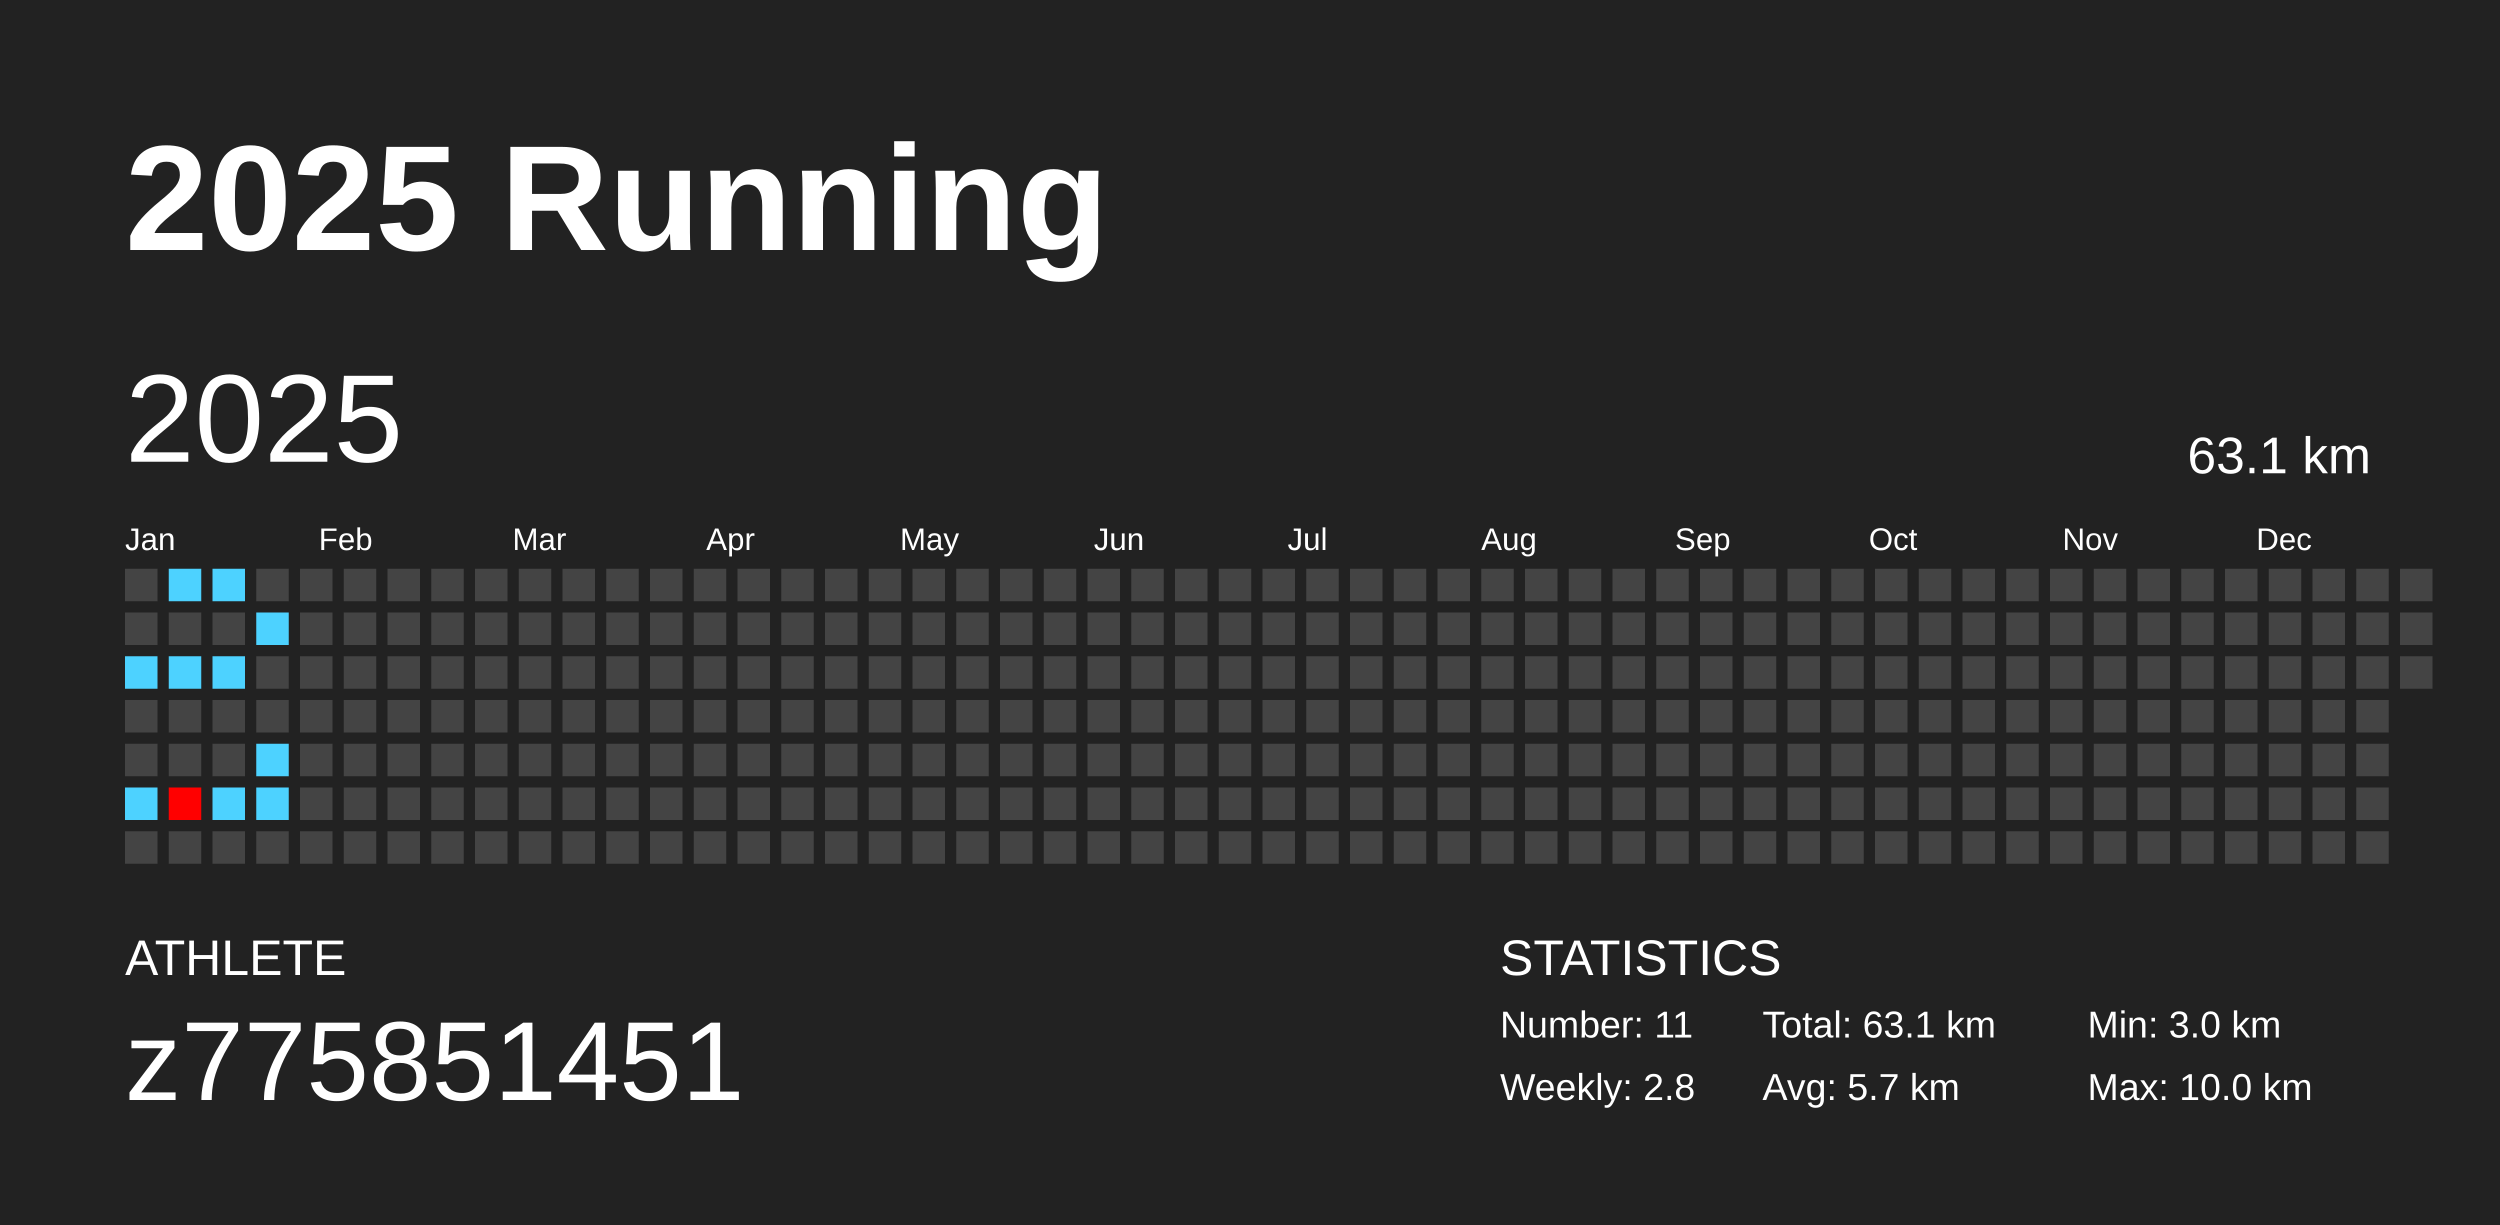
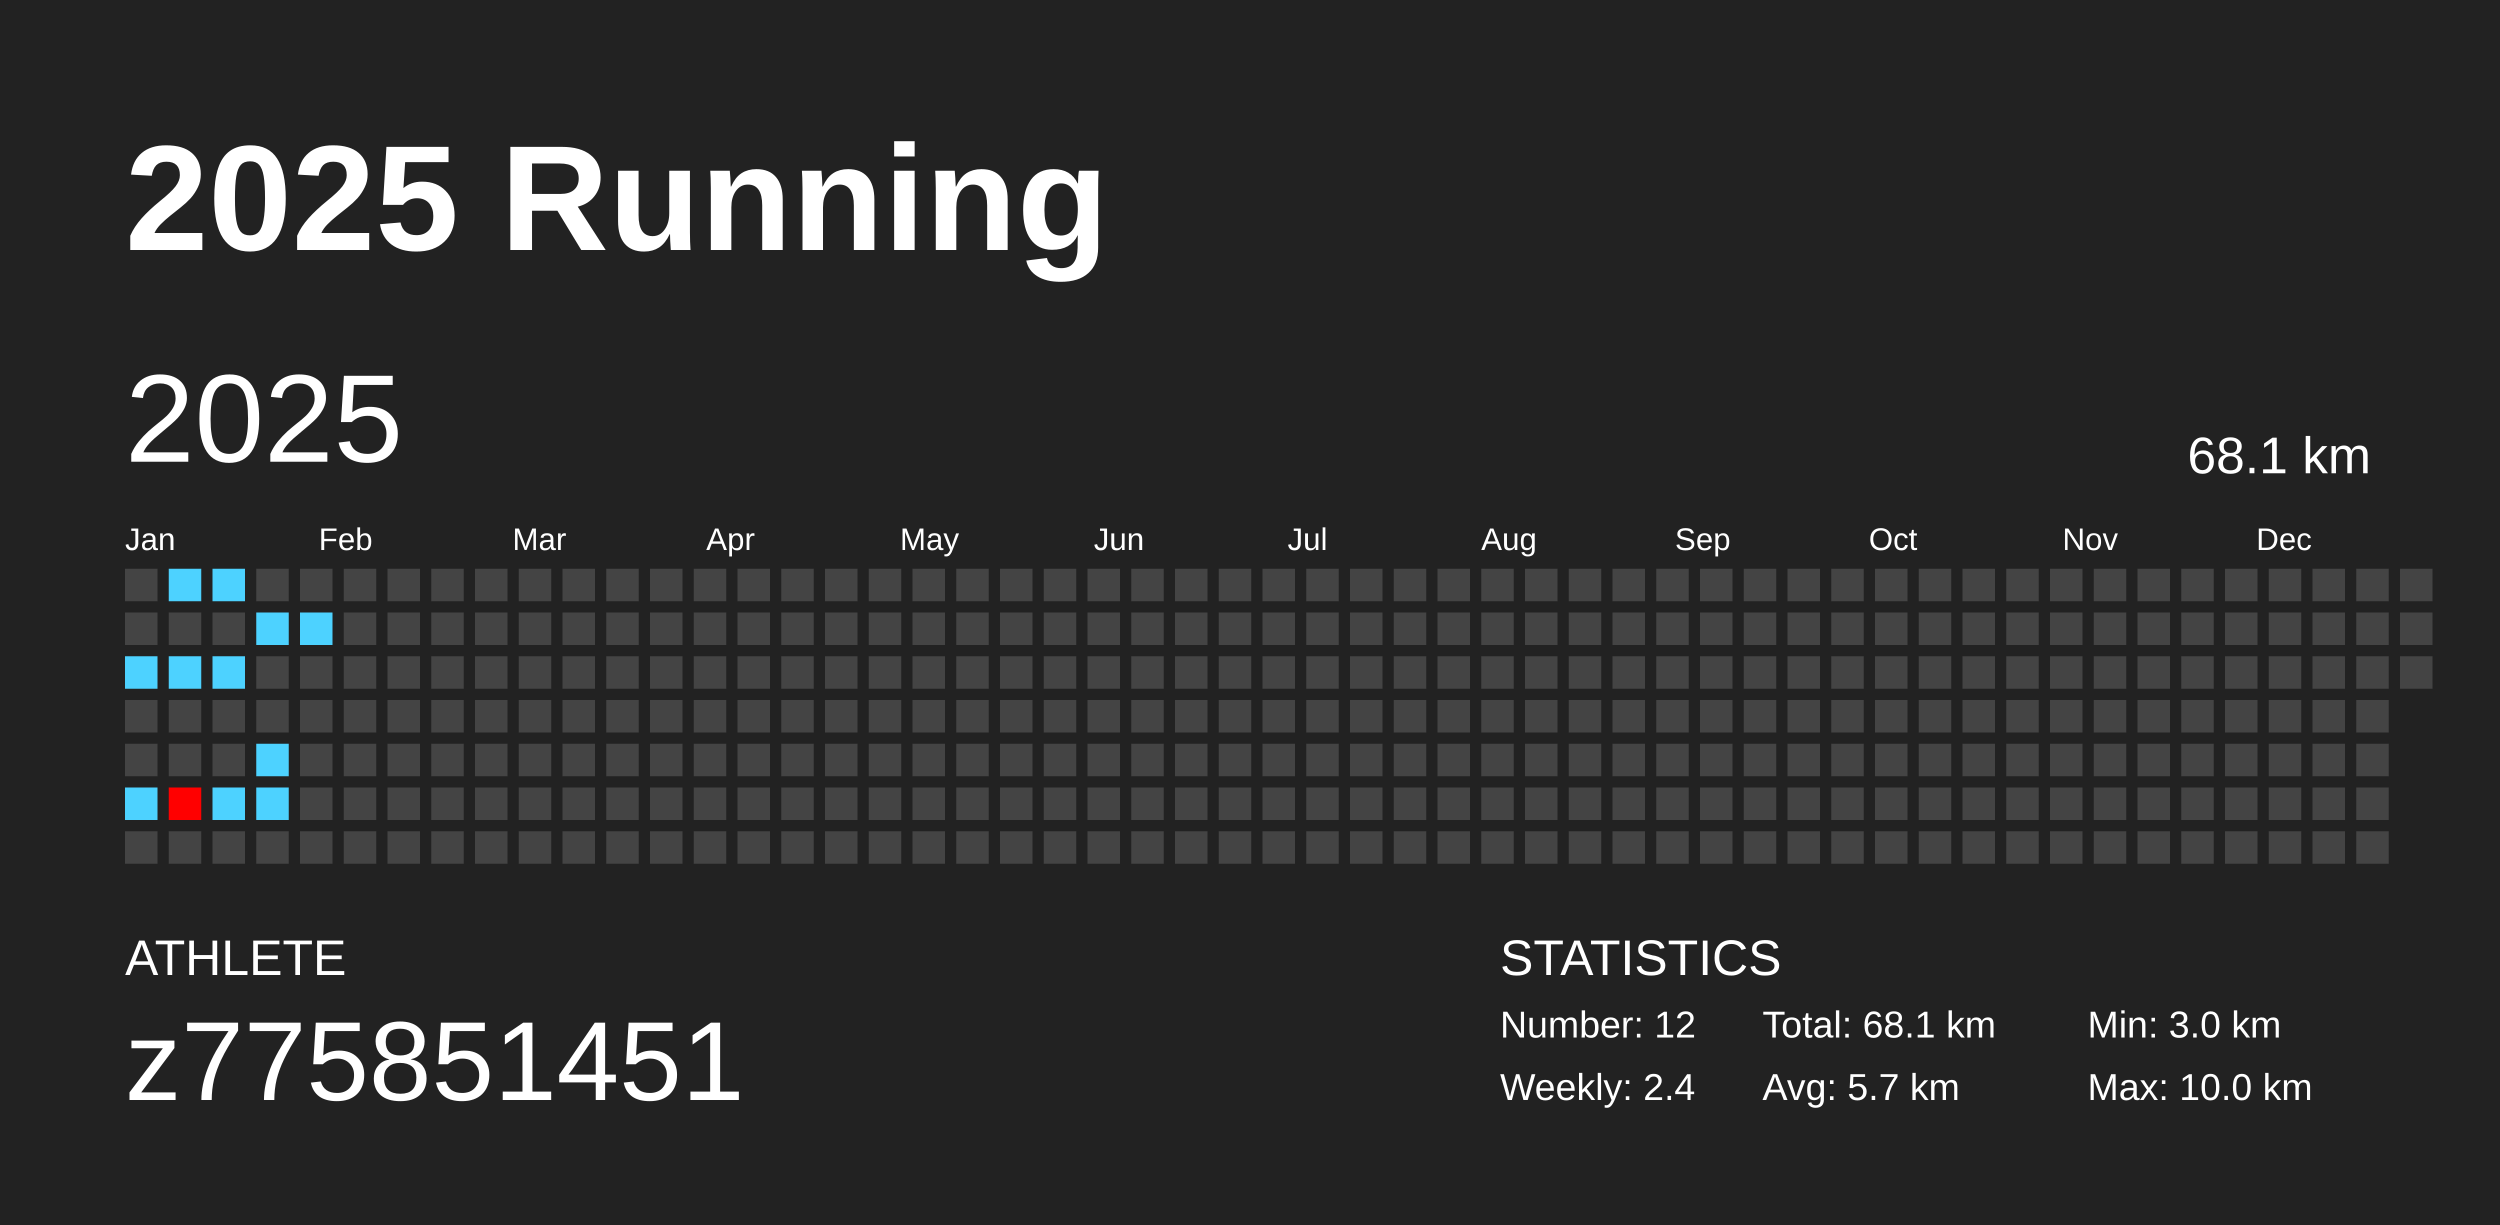
<svg xmlns="http://www.w3.org/2000/svg" baseProfile="full" height="98mm" version="1.1" viewBox="0,0,200,98" width="200mm">
  <defs />
  <rect fill="#222222" height="98" width="200" x="0" y="0" />
  <text fill="#FFFFFF" style="font-size:12px; font-family:Arial; font-weight:bold;" x="10" y="20">2025 Running</text>
  <text fill="#FFFFFF" style="font-size:4px; font-family:Arial" x="10" y="78">ATHLETE</text>
  <text fill="#FFFFFF" style="font-size:9px; font-family:Arial" x="10" y="88">z775851451</text>
  <text fill="#FFFFFF" style="font-size:4px; font-family:Arial" x="120" y="78">STATISTICS</text>
-   <text fill="#FFFFFF" style="font-size:3px; font-family:Arial" x="120" y="83">Number: 11</text>
-   <text fill="#FFFFFF" style="font-size:3px; font-family:Arial" x="120" y="88">Weekly: 2.8</text>
-   <text fill="#FFFFFF" style="font-size:3px; font-family:Arial" x="141" y="83">Total: 63.1 km</text>
+   <text fill="#FFFFFF" style="font-size:3px; font-family:Arial" x="120" y="83">Number: 12</text>
+   <text fill="#FFFFFF" style="font-size:3px; font-family:Arial" x="120" y="88">Weekly: 2.4</text>
+   <text fill="#FFFFFF" style="font-size:3px; font-family:Arial" x="141" y="83">Total: 68.1 km</text>
  <text fill="#FFFFFF" style="font-size:3px; font-family:Arial" x="141" y="88">Avg: 5.7 km</text>
  <text fill="#FFFFFF" style="font-size:3px; font-family:Arial" x="167" y="83">Min: 3.0 km</text>
  <text fill="#FFFFFF" style="font-size:3px; font-family:Arial" x="167" y="88">Max: 10.0 km</text>
  <text dominant-baseline="hanging" fill="#FFFFFF" style="font-size:10.0px; font-family:Arial;" x="10" y="30">2025</text>
-   <text dominant-baseline="hanging" fill="#FFFFFF" style="font-size:4.125px; font-family:Arial;" x="175" y="35">63.1 km</text>
+   <text dominant-baseline="hanging" fill="#FFFFFF" style="font-size:4.125px; font-family:Arial;" x="175" y="35">68.1 km</text>
  <text fill="#FFFFFF" style="font-size:2.5px; font-family:Arial" x="10.0" y="44">Jan</text>
  <text fill="#FFFFFF" style="font-size:2.5px; font-family:Arial" x="25.5" y="44">Feb</text>
  <text fill="#FFFFFF" style="font-size:2.5px; font-family:Arial" x="41.0" y="44">Mar</text>
  <text fill="#FFFFFF" style="font-size:2.5px; font-family:Arial" x="56.5" y="44">Apr</text>
  <text fill="#FFFFFF" style="font-size:2.5px; font-family:Arial" x="72.0" y="44">May</text>
  <text fill="#FFFFFF" style="font-size:2.5px; font-family:Arial" x="87.5" y="44">Jun</text>
  <text fill="#FFFFFF" style="font-size:2.5px; font-family:Arial" x="103.0" y="44">Jul</text>
  <text fill="#FFFFFF" style="font-size:2.5px; font-family:Arial" x="118.5" y="44">Aug</text>
  <text fill="#FFFFFF" style="font-size:2.5px; font-family:Arial" x="134.0" y="44">Sep</text>
  <text fill="#FFFFFF" style="font-size:2.5px; font-family:Arial" x="149.5" y="44">Oct</text>
  <text fill="#FFFFFF" style="font-size:2.5px; font-family:Arial" x="165.0" y="44">Nov</text>
  <text fill="#FFFFFF" style="font-size:2.5px; font-family:Arial" x="180.5" y="44">Dec</text>
  <rect fill="#444444" height="2.6" width="2.6" x="10.0" y="45.5" />
  <rect fill="#444444" height="2.6" width="2.6" x="10.0" y="49.0" />
  <rect fill="#4dd2ff" height="2.6" width="2.6" x="10.0" y="52.5" />
  <rect fill="#444444" height="2.6" width="2.6" x="10.0" y="56.0" />
  <rect fill="#444444" height="2.6" width="2.6" x="10.0" y="59.5" />
  <rect fill="#4dd2ff" height="2.6" width="2.6" x="10.0" y="63.0" />
  <rect fill="#444444" height="2.6" width="2.6" x="10.0" y="66.5" />
  <rect fill="#4dd2ff" height="2.6" width="2.6" x="13.5" y="45.5" />
  <rect fill="#444444" height="2.6" width="2.6" x="13.5" y="49.0" />
  <rect fill="#4dd2ff" height="2.6" width="2.6" x="13.5" y="52.5" />
  <rect fill="#444444" height="2.6" width="2.6" x="13.5" y="56.0" />
  <rect fill="#444444" height="2.6" width="2.6" x="13.5" y="59.5" />
  <rect fill="#ff0000" height="2.6" width="2.6" x="13.5" y="63.0" />
  <rect fill="#444444" height="2.6" width="2.6" x="13.5" y="66.5" />
  <rect fill="#4dd2ff" height="2.6" width="2.6" x="17.0" y="45.5" />
  <rect fill="#444444" height="2.6" width="2.6" x="17.0" y="49.0" />
  <rect fill="#4dd2ff" height="2.6" width="2.6" x="17.0" y="52.5" />
  <rect fill="#444444" height="2.6" width="2.6" x="17.0" y="56.0" />
  <rect fill="#444444" height="2.6" width="2.6" x="17.0" y="59.5" />
  <rect fill="#4dd2ff" height="2.6" width="2.6" x="17.0" y="63.0" />
  <rect fill="#444444" height="2.6" width="2.6" x="17.0" y="66.5" />
  <rect fill="#444444" height="2.6" width="2.6" x="20.5" y="45.5" />
  <rect fill="#4dd2ff" height="2.6" width="2.6" x="20.5" y="49.0" />
  <rect fill="#444444" height="2.6" width="2.6" x="20.5" y="52.5" />
  <rect fill="#444444" height="2.6" width="2.6" x="20.5" y="56.0" />
  <rect fill="#4dd2ff" height="2.6" width="2.6" x="20.5" y="59.5" />
  <rect fill="#4dd2ff" height="2.6" width="2.6" x="20.5" y="63.0" />
  <rect fill="#444444" height="2.6" width="2.6" x="20.5" y="66.5" />
  <rect fill="#444444" height="2.6" width="2.6" x="24.0" y="45.5" />
-   <rect fill="#444444" height="2.6" width="2.6" x="24.0" y="49.0" />
+   <rect fill="#4dd2ff" height="2.6" width="2.6" x="24.0" y="49.0" />
  <rect fill="#444444" height="2.6" width="2.6" x="24.0" y="52.5" />
  <rect fill="#444444" height="2.6" width="2.6" x="24.0" y="56.0" />
  <rect fill="#444444" height="2.6" width="2.6" x="24.0" y="59.5" />
  <rect fill="#444444" height="2.6" width="2.6" x="24.0" y="63.0" />
  <rect fill="#444444" height="2.6" width="2.6" x="24.0" y="66.5" />
  <rect fill="#444444" height="2.6" width="2.6" x="27.5" y="45.5" />
  <rect fill="#444444" height="2.6" width="2.6" x="27.5" y="49.0" />
  <rect fill="#444444" height="2.6" width="2.6" x="27.5" y="52.5" />
  <rect fill="#444444" height="2.6" width="2.6" x="27.5" y="56.0" />
  <rect fill="#444444" height="2.6" width="2.6" x="27.5" y="59.5" />
  <rect fill="#444444" height="2.6" width="2.6" x="27.5" y="63.0" />
  <rect fill="#444444" height="2.6" width="2.6" x="27.5" y="66.5" />
  <rect fill="#444444" height="2.6" width="2.6" x="31.0" y="45.5" />
  <rect fill="#444444" height="2.6" width="2.6" x="31.0" y="49.0" />
  <rect fill="#444444" height="2.6" width="2.6" x="31.0" y="52.5" />
  <rect fill="#444444" height="2.6" width="2.6" x="31.0" y="56.0" />
  <rect fill="#444444" height="2.6" width="2.6" x="31.0" y="59.5" />
  <rect fill="#444444" height="2.6" width="2.6" x="31.0" y="63.0" />
  <rect fill="#444444" height="2.6" width="2.6" x="31.0" y="66.5" />
  <rect fill="#444444" height="2.6" width="2.6" x="34.5" y="45.5" />
  <rect fill="#444444" height="2.6" width="2.6" x="34.5" y="49.0" />
  <rect fill="#444444" height="2.6" width="2.6" x="34.5" y="52.5" />
  <rect fill="#444444" height="2.6" width="2.6" x="34.5" y="56.0" />
  <rect fill="#444444" height="2.6" width="2.6" x="34.5" y="59.5" />
  <rect fill="#444444" height="2.6" width="2.6" x="34.5" y="63.0" />
  <rect fill="#444444" height="2.6" width="2.6" x="34.5" y="66.5" />
  <rect fill="#444444" height="2.6" width="2.6" x="38.0" y="45.5" />
  <rect fill="#444444" height="2.6" width="2.6" x="38.0" y="49.0" />
  <rect fill="#444444" height="2.6" width="2.6" x="38.0" y="52.5" />
  <rect fill="#444444" height="2.6" width="2.6" x="38.0" y="56.0" />
  <rect fill="#444444" height="2.6" width="2.6" x="38.0" y="59.5" />
  <rect fill="#444444" height="2.6" width="2.6" x="38.0" y="63.0" />
  <rect fill="#444444" height="2.6" width="2.6" x="38.0" y="66.5" />
  <rect fill="#444444" height="2.6" width="2.6" x="41.5" y="45.5" />
  <rect fill="#444444" height="2.6" width="2.6" x="41.5" y="49.0" />
  <rect fill="#444444" height="2.6" width="2.6" x="41.5" y="52.5" />
  <rect fill="#444444" height="2.6" width="2.6" x="41.5" y="56.0" />
  <rect fill="#444444" height="2.6" width="2.6" x="41.5" y="59.5" />
  <rect fill="#444444" height="2.6" width="2.6" x="41.5" y="63.0" />
  <rect fill="#444444" height="2.6" width="2.6" x="41.5" y="66.5" />
  <rect fill="#444444" height="2.6" width="2.6" x="45.0" y="45.5" />
  <rect fill="#444444" height="2.6" width="2.6" x="45.0" y="49.0" />
  <rect fill="#444444" height="2.6" width="2.6" x="45.0" y="52.5" />
  <rect fill="#444444" height="2.6" width="2.6" x="45.0" y="56.0" />
  <rect fill="#444444" height="2.6" width="2.6" x="45.0" y="59.5" />
  <rect fill="#444444" height="2.6" width="2.6" x="45.0" y="63.0" />
  <rect fill="#444444" height="2.6" width="2.6" x="45.0" y="66.5" />
  <rect fill="#444444" height="2.6" width="2.6" x="48.5" y="45.5" />
  <rect fill="#444444" height="2.6" width="2.6" x="48.5" y="49.0" />
  <rect fill="#444444" height="2.6" width="2.6" x="48.5" y="52.5" />
  <rect fill="#444444" height="2.6" width="2.6" x="48.5" y="56.0" />
  <rect fill="#444444" height="2.6" width="2.6" x="48.5" y="59.5" />
  <rect fill="#444444" height="2.6" width="2.6" x="48.5" y="63.0" />
  <rect fill="#444444" height="2.6" width="2.6" x="48.5" y="66.5" />
  <rect fill="#444444" height="2.6" width="2.6" x="52.0" y="45.5" />
  <rect fill="#444444" height="2.6" width="2.6" x="52.0" y="49.0" />
  <rect fill="#444444" height="2.6" width="2.6" x="52.0" y="52.5" />
  <rect fill="#444444" height="2.6" width="2.6" x="52.0" y="56.0" />
  <rect fill="#444444" height="2.6" width="2.6" x="52.0" y="59.5" />
  <rect fill="#444444" height="2.6" width="2.6" x="52.0" y="63.0" />
  <rect fill="#444444" height="2.6" width="2.6" x="52.0" y="66.5" />
  <rect fill="#444444" height="2.6" width="2.6" x="55.5" y="45.5" />
  <rect fill="#444444" height="2.6" width="2.6" x="55.5" y="49.0" />
  <rect fill="#444444" height="2.6" width="2.6" x="55.5" y="52.5" />
  <rect fill="#444444" height="2.6" width="2.6" x="55.5" y="56.0" />
  <rect fill="#444444" height="2.6" width="2.6" x="55.5" y="59.5" />
  <rect fill="#444444" height="2.6" width="2.6" x="55.5" y="63.0" />
  <rect fill="#444444" height="2.6" width="2.6" x="55.5" y="66.5" />
  <rect fill="#444444" height="2.6" width="2.6" x="59.0" y="45.5" />
  <rect fill="#444444" height="2.6" width="2.6" x="59.0" y="49.0" />
  <rect fill="#444444" height="2.6" width="2.6" x="59.0" y="52.5" />
  <rect fill="#444444" height="2.6" width="2.6" x="59.0" y="56.0" />
  <rect fill="#444444" height="2.6" width="2.6" x="59.0" y="59.5" />
  <rect fill="#444444" height="2.6" width="2.6" x="59.0" y="63.0" />
  <rect fill="#444444" height="2.6" width="2.6" x="59.0" y="66.5" />
  <rect fill="#444444" height="2.6" width="2.6" x="62.5" y="45.5" />
  <rect fill="#444444" height="2.6" width="2.6" x="62.5" y="49.0" />
  <rect fill="#444444" height="2.6" width="2.6" x="62.5" y="52.5" />
  <rect fill="#444444" height="2.6" width="2.6" x="62.5" y="56.0" />
  <rect fill="#444444" height="2.6" width="2.6" x="62.5" y="59.5" />
  <rect fill="#444444" height="2.6" width="2.6" x="62.5" y="63.0" />
  <rect fill="#444444" height="2.6" width="2.6" x="62.5" y="66.5" />
  <rect fill="#444444" height="2.6" width="2.6" x="66.0" y="45.5" />
  <rect fill="#444444" height="2.6" width="2.6" x="66.0" y="49.0" />
  <rect fill="#444444" height="2.6" width="2.6" x="66.0" y="52.5" />
  <rect fill="#444444" height="2.6" width="2.6" x="66.0" y="56.0" />
  <rect fill="#444444" height="2.6" width="2.6" x="66.0" y="59.5" />
  <rect fill="#444444" height="2.6" width="2.6" x="66.0" y="63.0" />
  <rect fill="#444444" height="2.6" width="2.6" x="66.0" y="66.5" />
  <rect fill="#444444" height="2.6" width="2.6" x="69.5" y="45.5" />
  <rect fill="#444444" height="2.6" width="2.6" x="69.5" y="49.0" />
  <rect fill="#444444" height="2.6" width="2.6" x="69.5" y="52.5" />
  <rect fill="#444444" height="2.6" width="2.6" x="69.5" y="56.0" />
  <rect fill="#444444" height="2.6" width="2.6" x="69.5" y="59.5" />
  <rect fill="#444444" height="2.6" width="2.6" x="69.5" y="63.0" />
  <rect fill="#444444" height="2.6" width="2.6" x="69.5" y="66.5" />
  <rect fill="#444444" height="2.6" width="2.6" x="73.0" y="45.5" />
  <rect fill="#444444" height="2.6" width="2.6" x="73.0" y="49.0" />
  <rect fill="#444444" height="2.6" width="2.6" x="73.0" y="52.5" />
  <rect fill="#444444" height="2.6" width="2.6" x="73.0" y="56.0" />
  <rect fill="#444444" height="2.6" width="2.6" x="73.0" y="59.5" />
  <rect fill="#444444" height="2.6" width="2.6" x="73.0" y="63.0" />
  <rect fill="#444444" height="2.6" width="2.6" x="73.0" y="66.5" />
  <rect fill="#444444" height="2.6" width="2.6" x="76.5" y="45.5" />
  <rect fill="#444444" height="2.6" width="2.6" x="76.5" y="49.0" />
  <rect fill="#444444" height="2.6" width="2.6" x="76.5" y="52.5" />
  <rect fill="#444444" height="2.6" width="2.6" x="76.5" y="56.0" />
  <rect fill="#444444" height="2.6" width="2.6" x="76.5" y="59.5" />
  <rect fill="#444444" height="2.6" width="2.6" x="76.5" y="63.0" />
  <rect fill="#444444" height="2.6" width="2.6" x="76.5" y="66.5" />
  <rect fill="#444444" height="2.6" width="2.6" x="80.0" y="45.5" />
  <rect fill="#444444" height="2.6" width="2.6" x="80.0" y="49.0" />
  <rect fill="#444444" height="2.6" width="2.6" x="80.0" y="52.5" />
  <rect fill="#444444" height="2.6" width="2.6" x="80.0" y="56.0" />
  <rect fill="#444444" height="2.6" width="2.6" x="80.0" y="59.5" />
  <rect fill="#444444" height="2.6" width="2.6" x="80.0" y="63.0" />
  <rect fill="#444444" height="2.6" width="2.6" x="80.0" y="66.5" />
  <rect fill="#444444" height="2.6" width="2.6" x="83.5" y="45.5" />
  <rect fill="#444444" height="2.6" width="2.6" x="83.5" y="49.0" />
  <rect fill="#444444" height="2.6" width="2.6" x="83.5" y="52.5" />
  <rect fill="#444444" height="2.6" width="2.6" x="83.5" y="56.0" />
  <rect fill="#444444" height="2.6" width="2.6" x="83.5" y="59.5" />
  <rect fill="#444444" height="2.6" width="2.6" x="83.5" y="63.0" />
  <rect fill="#444444" height="2.6" width="2.6" x="83.5" y="66.5" />
  <rect fill="#444444" height="2.6" width="2.6" x="87.0" y="45.5" />
  <rect fill="#444444" height="2.6" width="2.6" x="87.0" y="49.0" />
  <rect fill="#444444" height="2.6" width="2.6" x="87.0" y="52.5" />
  <rect fill="#444444" height="2.6" width="2.6" x="87.0" y="56.0" />
  <rect fill="#444444" height="2.6" width="2.6" x="87.0" y="59.5" />
  <rect fill="#444444" height="2.6" width="2.6" x="87.0" y="63.0" />
  <rect fill="#444444" height="2.6" width="2.6" x="87.0" y="66.5" />
  <rect fill="#444444" height="2.6" width="2.6" x="90.5" y="45.5" />
  <rect fill="#444444" height="2.6" width="2.6" x="90.5" y="49.0" />
  <rect fill="#444444" height="2.6" width="2.6" x="90.5" y="52.5" />
  <rect fill="#444444" height="2.6" width="2.6" x="90.5" y="56.0" />
  <rect fill="#444444" height="2.6" width="2.6" x="90.5" y="59.5" />
  <rect fill="#444444" height="2.6" width="2.6" x="90.5" y="63.0" />
  <rect fill="#444444" height="2.6" width="2.6" x="90.5" y="66.5" />
  <rect fill="#444444" height="2.6" width="2.6" x="94.0" y="45.5" />
  <rect fill="#444444" height="2.6" width="2.6" x="94.0" y="49.0" />
  <rect fill="#444444" height="2.6" width="2.6" x="94.0" y="52.5" />
  <rect fill="#444444" height="2.6" width="2.6" x="94.0" y="56.0" />
  <rect fill="#444444" height="2.6" width="2.6" x="94.0" y="59.5" />
  <rect fill="#444444" height="2.6" width="2.6" x="94.0" y="63.0" />
  <rect fill="#444444" height="2.6" width="2.6" x="94.0" y="66.5" />
  <rect fill="#444444" height="2.6" width="2.6" x="97.5" y="45.5" />
  <rect fill="#444444" height="2.6" width="2.6" x="97.5" y="49.0" />
  <rect fill="#444444" height="2.6" width="2.6" x="97.5" y="52.5" />
  <rect fill="#444444" height="2.6" width="2.6" x="97.5" y="56.0" />
  <rect fill="#444444" height="2.6" width="2.6" x="97.5" y="59.5" />
  <rect fill="#444444" height="2.6" width="2.6" x="97.5" y="63.0" />
  <rect fill="#444444" height="2.6" width="2.6" x="97.5" y="66.5" />
  <rect fill="#444444" height="2.6" width="2.6" x="101.0" y="45.5" />
  <rect fill="#444444" height="2.6" width="2.6" x="101.0" y="49.0" />
  <rect fill="#444444" height="2.6" width="2.6" x="101.0" y="52.5" />
  <rect fill="#444444" height="2.6" width="2.6" x="101.0" y="56.0" />
  <rect fill="#444444" height="2.6" width="2.6" x="101.0" y="59.5" />
  <rect fill="#444444" height="2.6" width="2.6" x="101.0" y="63.0" />
  <rect fill="#444444" height="2.6" width="2.6" x="101.0" y="66.5" />
  <rect fill="#444444" height="2.6" width="2.6" x="104.5" y="45.5" />
  <rect fill="#444444" height="2.6" width="2.6" x="104.5" y="49.0" />
  <rect fill="#444444" height="2.6" width="2.6" x="104.5" y="52.5" />
  <rect fill="#444444" height="2.6" width="2.6" x="104.5" y="56.0" />
  <rect fill="#444444" height="2.6" width="2.6" x="104.5" y="59.5" />
  <rect fill="#444444" height="2.6" width="2.6" x="104.5" y="63.0" />
  <rect fill="#444444" height="2.6" width="2.6" x="104.5" y="66.5" />
  <rect fill="#444444" height="2.6" width="2.6" x="108.0" y="45.5" />
  <rect fill="#444444" height="2.6" width="2.6" x="108.0" y="49.0" />
  <rect fill="#444444" height="2.6" width="2.6" x="108.0" y="52.5" />
  <rect fill="#444444" height="2.6" width="2.6" x="108.0" y="56.0" />
  <rect fill="#444444" height="2.6" width="2.6" x="108.0" y="59.5" />
  <rect fill="#444444" height="2.6" width="2.6" x="108.0" y="63.0" />
  <rect fill="#444444" height="2.6" width="2.6" x="108.0" y="66.5" />
  <rect fill="#444444" height="2.6" width="2.6" x="111.5" y="45.5" />
  <rect fill="#444444" height="2.6" width="2.6" x="111.5" y="49.0" />
  <rect fill="#444444" height="2.6" width="2.6" x="111.5" y="52.5" />
  <rect fill="#444444" height="2.6" width="2.6" x="111.5" y="56.0" />
  <rect fill="#444444" height="2.6" width="2.6" x="111.5" y="59.5" />
  <rect fill="#444444" height="2.6" width="2.6" x="111.5" y="63.0" />
  <rect fill="#444444" height="2.6" width="2.6" x="111.5" y="66.5" />
  <rect fill="#444444" height="2.6" width="2.6" x="115.0" y="45.5" />
  <rect fill="#444444" height="2.6" width="2.6" x="115.0" y="49.0" />
  <rect fill="#444444" height="2.6" width="2.6" x="115.0" y="52.5" />
  <rect fill="#444444" height="2.6" width="2.6" x="115.0" y="56.0" />
  <rect fill="#444444" height="2.6" width="2.6" x="115.0" y="59.5" />
  <rect fill="#444444" height="2.6" width="2.6" x="115.0" y="63.0" />
  <rect fill="#444444" height="2.6" width="2.6" x="115.0" y="66.5" />
  <rect fill="#444444" height="2.6" width="2.6" x="118.5" y="45.5" />
  <rect fill="#444444" height="2.6" width="2.6" x="118.5" y="49.0" />
  <rect fill="#444444" height="2.6" width="2.6" x="118.5" y="52.5" />
  <rect fill="#444444" height="2.6" width="2.6" x="118.5" y="56.0" />
  <rect fill="#444444" height="2.6" width="2.6" x="118.5" y="59.5" />
  <rect fill="#444444" height="2.6" width="2.6" x="118.5" y="63.0" />
  <rect fill="#444444" height="2.6" width="2.6" x="118.5" y="66.5" />
  <rect fill="#444444" height="2.6" width="2.6" x="122.0" y="45.5" />
  <rect fill="#444444" height="2.6" width="2.6" x="122.0" y="49.0" />
  <rect fill="#444444" height="2.6" width="2.6" x="122.0" y="52.5" />
  <rect fill="#444444" height="2.6" width="2.6" x="122.0" y="56.0" />
  <rect fill="#444444" height="2.6" width="2.6" x="122.0" y="59.5" />
  <rect fill="#444444" height="2.6" width="2.6" x="122.0" y="63.0" />
  <rect fill="#444444" height="2.6" width="2.6" x="122.0" y="66.5" />
  <rect fill="#444444" height="2.6" width="2.6" x="125.5" y="45.5" />
  <rect fill="#444444" height="2.6" width="2.6" x="125.5" y="49.0" />
  <rect fill="#444444" height="2.6" width="2.6" x="125.5" y="52.5" />
  <rect fill="#444444" height="2.6" width="2.6" x="125.5" y="56.0" />
  <rect fill="#444444" height="2.6" width="2.6" x="125.5" y="59.5" />
  <rect fill="#444444" height="2.6" width="2.6" x="125.5" y="63.0" />
  <rect fill="#444444" height="2.6" width="2.6" x="125.5" y="66.5" />
  <rect fill="#444444" height="2.6" width="2.6" x="129.0" y="45.5" />
  <rect fill="#444444" height="2.6" width="2.6" x="129.0" y="49.0" />
  <rect fill="#444444" height="2.6" width="2.6" x="129.0" y="52.5" />
  <rect fill="#444444" height="2.6" width="2.6" x="129.0" y="56.0" />
  <rect fill="#444444" height="2.6" width="2.6" x="129.0" y="59.5" />
  <rect fill="#444444" height="2.6" width="2.6" x="129.0" y="63.0" />
  <rect fill="#444444" height="2.6" width="2.6" x="129.0" y="66.5" />
  <rect fill="#444444" height="2.6" width="2.6" x="132.5" y="45.5" />
  <rect fill="#444444" height="2.6" width="2.6" x="132.5" y="49.0" />
  <rect fill="#444444" height="2.6" width="2.6" x="132.5" y="52.5" />
  <rect fill="#444444" height="2.6" width="2.6" x="132.5" y="56.0" />
  <rect fill="#444444" height="2.6" width="2.6" x="132.5" y="59.5" />
  <rect fill="#444444" height="2.6" width="2.6" x="132.5" y="63.0" />
  <rect fill="#444444" height="2.6" width="2.6" x="132.5" y="66.5" />
  <rect fill="#444444" height="2.6" width="2.6" x="136.0" y="45.5" />
  <rect fill="#444444" height="2.6" width="2.6" x="136.0" y="49.0" />
  <rect fill="#444444" height="2.6" width="2.6" x="136.0" y="52.5" />
  <rect fill="#444444" height="2.6" width="2.6" x="136.0" y="56.0" />
  <rect fill="#444444" height="2.6" width="2.6" x="136.0" y="59.5" />
  <rect fill="#444444" height="2.6" width="2.6" x="136.0" y="63.0" />
  <rect fill="#444444" height="2.6" width="2.6" x="136.0" y="66.5" />
  <rect fill="#444444" height="2.6" width="2.6" x="139.5" y="45.5" />
  <rect fill="#444444" height="2.6" width="2.6" x="139.5" y="49.0" />
  <rect fill="#444444" height="2.6" width="2.6" x="139.5" y="52.5" />
  <rect fill="#444444" height="2.6" width="2.6" x="139.5" y="56.0" />
  <rect fill="#444444" height="2.6" width="2.6" x="139.5" y="59.5" />
  <rect fill="#444444" height="2.6" width="2.6" x="139.5" y="63.0" />
  <rect fill="#444444" height="2.6" width="2.6" x="139.5" y="66.5" />
  <rect fill="#444444" height="2.6" width="2.6" x="143.0" y="45.5" />
  <rect fill="#444444" height="2.6" width="2.6" x="143.0" y="49.0" />
  <rect fill="#444444" height="2.6" width="2.6" x="143.0" y="52.5" />
  <rect fill="#444444" height="2.6" width="2.6" x="143.0" y="56.0" />
  <rect fill="#444444" height="2.6" width="2.6" x="143.0" y="59.5" />
  <rect fill="#444444" height="2.6" width="2.6" x="143.0" y="63.0" />
  <rect fill="#444444" height="2.6" width="2.6" x="143.0" y="66.5" />
  <rect fill="#444444" height="2.6" width="2.6" x="146.5" y="45.5" />
  <rect fill="#444444" height="2.6" width="2.6" x="146.5" y="49.0" />
  <rect fill="#444444" height="2.6" width="2.6" x="146.5" y="52.5" />
  <rect fill="#444444" height="2.6" width="2.6" x="146.5" y="56.0" />
  <rect fill="#444444" height="2.6" width="2.6" x="146.5" y="59.5" />
  <rect fill="#444444" height="2.6" width="2.6" x="146.5" y="63.0" />
  <rect fill="#444444" height="2.6" width="2.6" x="146.5" y="66.5" />
  <rect fill="#444444" height="2.6" width="2.6" x="150.0" y="45.5" />
  <rect fill="#444444" height="2.6" width="2.6" x="150.0" y="49.0" />
  <rect fill="#444444" height="2.6" width="2.6" x="150.0" y="52.5" />
  <rect fill="#444444" height="2.6" width="2.6" x="150.0" y="56.0" />
  <rect fill="#444444" height="2.6" width="2.6" x="150.0" y="59.5" />
  <rect fill="#444444" height="2.6" width="2.6" x="150.0" y="63.0" />
  <rect fill="#444444" height="2.6" width="2.6" x="150.0" y="66.5" />
  <rect fill="#444444" height="2.6" width="2.6" x="153.5" y="45.5" />
  <rect fill="#444444" height="2.6" width="2.6" x="153.5" y="49.0" />
  <rect fill="#444444" height="2.6" width="2.6" x="153.5" y="52.5" />
  <rect fill="#444444" height="2.6" width="2.6" x="153.5" y="56.0" />
  <rect fill="#444444" height="2.6" width="2.6" x="153.5" y="59.5" />
  <rect fill="#444444" height="2.6" width="2.6" x="153.5" y="63.0" />
  <rect fill="#444444" height="2.6" width="2.6" x="153.5" y="66.5" />
  <rect fill="#444444" height="2.6" width="2.6" x="157.0" y="45.5" />
  <rect fill="#444444" height="2.6" width="2.6" x="157.0" y="49.0" />
  <rect fill="#444444" height="2.6" width="2.6" x="157.0" y="52.5" />
  <rect fill="#444444" height="2.6" width="2.6" x="157.0" y="56.0" />
  <rect fill="#444444" height="2.6" width="2.6" x="157.0" y="59.5" />
  <rect fill="#444444" height="2.6" width="2.6" x="157.0" y="63.0" />
  <rect fill="#444444" height="2.6" width="2.6" x="157.0" y="66.5" />
  <rect fill="#444444" height="2.6" width="2.6" x="160.5" y="45.5" />
  <rect fill="#444444" height="2.6" width="2.6" x="160.5" y="49.0" />
  <rect fill="#444444" height="2.6" width="2.6" x="160.5" y="52.5" />
  <rect fill="#444444" height="2.6" width="2.6" x="160.5" y="56.0" />
  <rect fill="#444444" height="2.6" width="2.6" x="160.5" y="59.5" />
  <rect fill="#444444" height="2.6" width="2.6" x="160.5" y="63.0" />
  <rect fill="#444444" height="2.6" width="2.6" x="160.5" y="66.5" />
  <rect fill="#444444" height="2.6" width="2.6" x="164.0" y="45.5" />
  <rect fill="#444444" height="2.6" width="2.6" x="164.0" y="49.0" />
  <rect fill="#444444" height="2.6" width="2.6" x="164.0" y="52.5" />
  <rect fill="#444444" height="2.6" width="2.6" x="164.0" y="56.0" />
  <rect fill="#444444" height="2.6" width="2.6" x="164.0" y="59.5" />
  <rect fill="#444444" height="2.6" width="2.6" x="164.0" y="63.0" />
  <rect fill="#444444" height="2.6" width="2.6" x="164.0" y="66.5" />
  <rect fill="#444444" height="2.6" width="2.6" x="167.5" y="45.5" />
  <rect fill="#444444" height="2.6" width="2.6" x="167.5" y="49.0" />
  <rect fill="#444444" height="2.6" width="2.6" x="167.5" y="52.5" />
  <rect fill="#444444" height="2.6" width="2.6" x="167.5" y="56.0" />
  <rect fill="#444444" height="2.6" width="2.6" x="167.5" y="59.5" />
  <rect fill="#444444" height="2.6" width="2.6" x="167.5" y="63.0" />
  <rect fill="#444444" height="2.6" width="2.6" x="167.5" y="66.5" />
  <rect fill="#444444" height="2.6" width="2.6" x="171.0" y="45.5" />
  <rect fill="#444444" height="2.6" width="2.6" x="171.0" y="49.0" />
  <rect fill="#444444" height="2.6" width="2.6" x="171.0" y="52.5" />
  <rect fill="#444444" height="2.6" width="2.6" x="171.0" y="56.0" />
  <rect fill="#444444" height="2.6" width="2.6" x="171.0" y="59.5" />
  <rect fill="#444444" height="2.6" width="2.6" x="171.0" y="63.0" />
  <rect fill="#444444" height="2.6" width="2.6" x="171.0" y="66.5" />
  <rect fill="#444444" height="2.6" width="2.6" x="174.5" y="45.5" />
  <rect fill="#444444" height="2.6" width="2.6" x="174.5" y="49.0" />
  <rect fill="#444444" height="2.6" width="2.6" x="174.5" y="52.5" />
  <rect fill="#444444" height="2.6" width="2.6" x="174.5" y="56.0" />
  <rect fill="#444444" height="2.6" width="2.6" x="174.5" y="59.5" />
  <rect fill="#444444" height="2.6" width="2.6" x="174.5" y="63.0" />
  <rect fill="#444444" height="2.6" width="2.6" x="174.5" y="66.5" />
  <rect fill="#444444" height="2.6" width="2.6" x="178.0" y="45.5" />
  <rect fill="#444444" height="2.6" width="2.6" x="178.0" y="49.0" />
  <rect fill="#444444" height="2.6" width="2.6" x="178.0" y="52.5" />
  <rect fill="#444444" height="2.6" width="2.6" x="178.0" y="56.0" />
  <rect fill="#444444" height="2.6" width="2.6" x="178.0" y="59.5" />
  <rect fill="#444444" height="2.6" width="2.6" x="178.0" y="63.0" />
  <rect fill="#444444" height="2.6" width="2.6" x="178.0" y="66.5" />
  <rect fill="#444444" height="2.6" width="2.6" x="181.5" y="45.5" />
  <rect fill="#444444" height="2.6" width="2.6" x="181.5" y="49.0" />
  <rect fill="#444444" height="2.6" width="2.6" x="181.5" y="52.5" />
  <rect fill="#444444" height="2.6" width="2.6" x="181.5" y="56.0" />
  <rect fill="#444444" height="2.6" width="2.6" x="181.5" y="59.5" />
  <rect fill="#444444" height="2.6" width="2.6" x="181.5" y="63.0" />
  <rect fill="#444444" height="2.6" width="2.6" x="181.5" y="66.5" />
  <rect fill="#444444" height="2.6" width="2.6" x="185.0" y="45.5" />
  <rect fill="#444444" height="2.6" width="2.6" x="185.0" y="49.0" />
  <rect fill="#444444" height="2.6" width="2.6" x="185.0" y="52.5" />
  <rect fill="#444444" height="2.6" width="2.6" x="185.0" y="56.0" />
  <rect fill="#444444" height="2.6" width="2.6" x="185.0" y="59.5" />
  <rect fill="#444444" height="2.6" width="2.6" x="185.0" y="63.0" />
  <rect fill="#444444" height="2.6" width="2.6" x="185.0" y="66.5" />
  <rect fill="#444444" height="2.6" width="2.6" x="188.5" y="45.5" />
  <rect fill="#444444" height="2.6" width="2.6" x="188.5" y="49.0" />
  <rect fill="#444444" height="2.6" width="2.6" x="188.5" y="52.5" />
  <rect fill="#444444" height="2.6" width="2.6" x="188.5" y="56.0" />
  <rect fill="#444444" height="2.6" width="2.6" x="188.5" y="59.5" />
  <rect fill="#444444" height="2.6" width="2.6" x="188.5" y="63.0" />
  <rect fill="#444444" height="2.6" width="2.6" x="188.5" y="66.5" />
  <rect fill="#444444" height="2.6" width="2.6" x="192.0" y="45.5" />
  <rect fill="#444444" height="2.6" width="2.6" x="192.0" y="49.0" />
  <rect fill="#444444" height="2.6" width="2.6" x="192.0" y="52.5" />
</svg>
